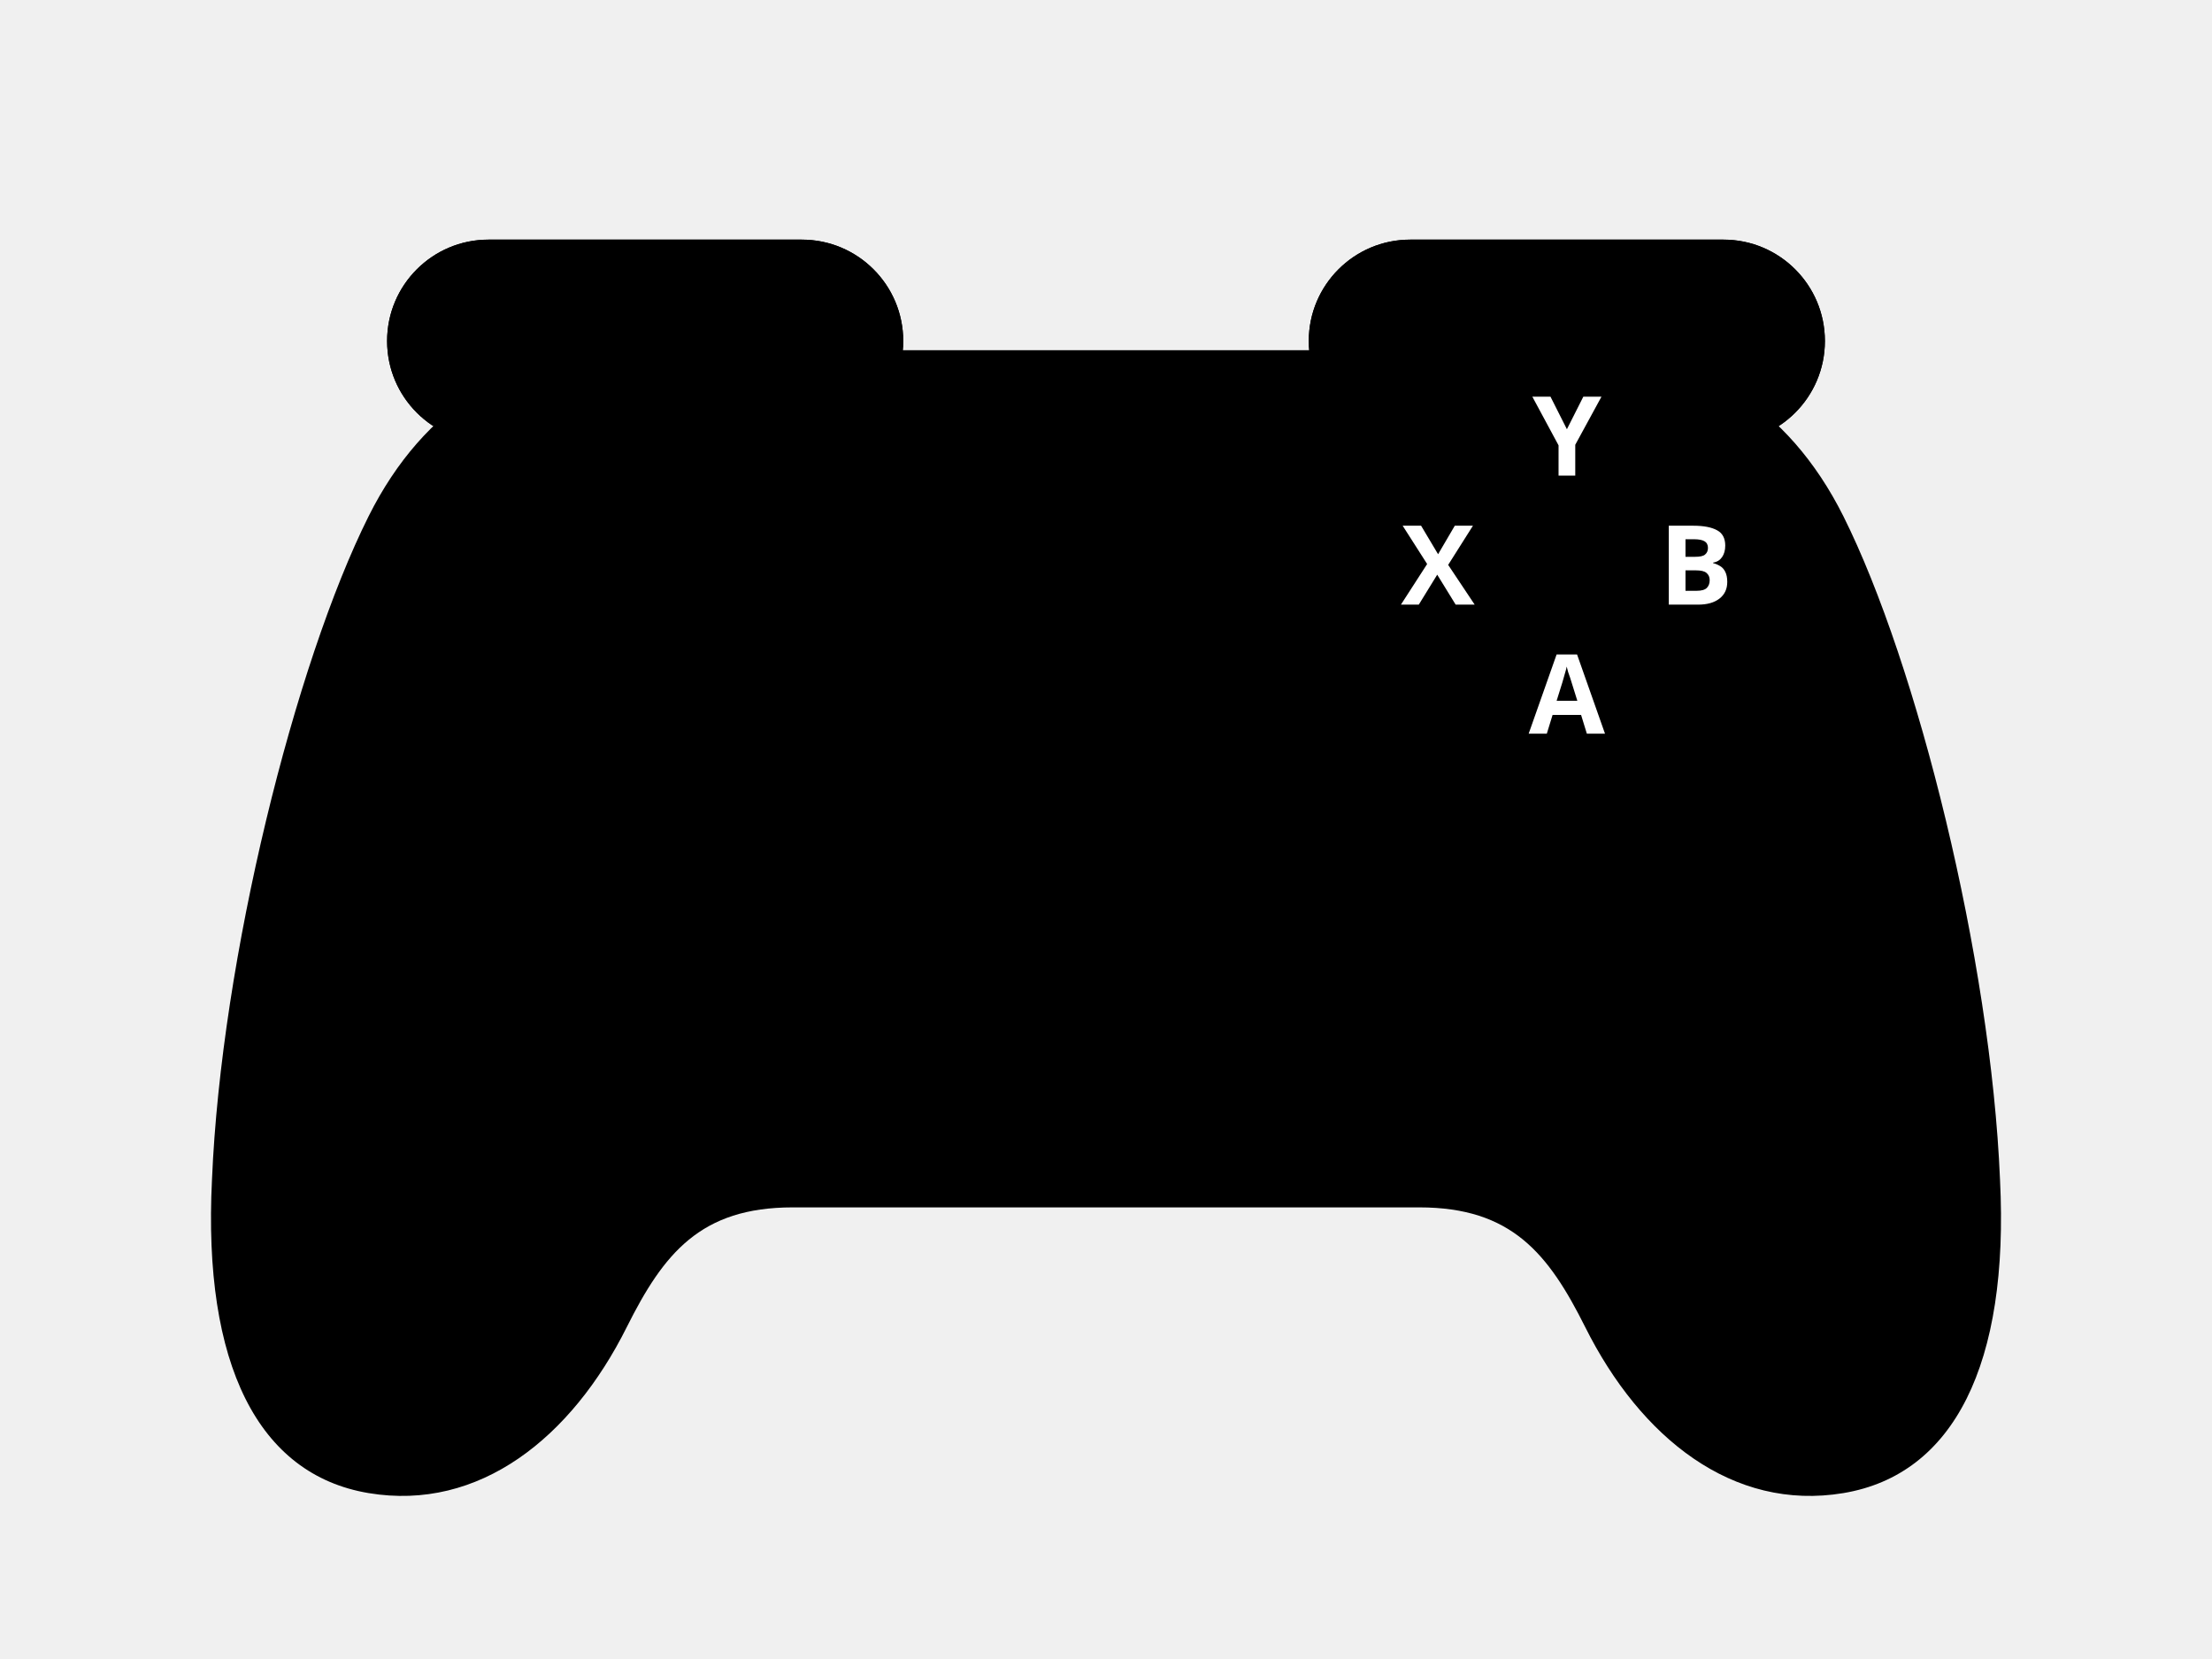
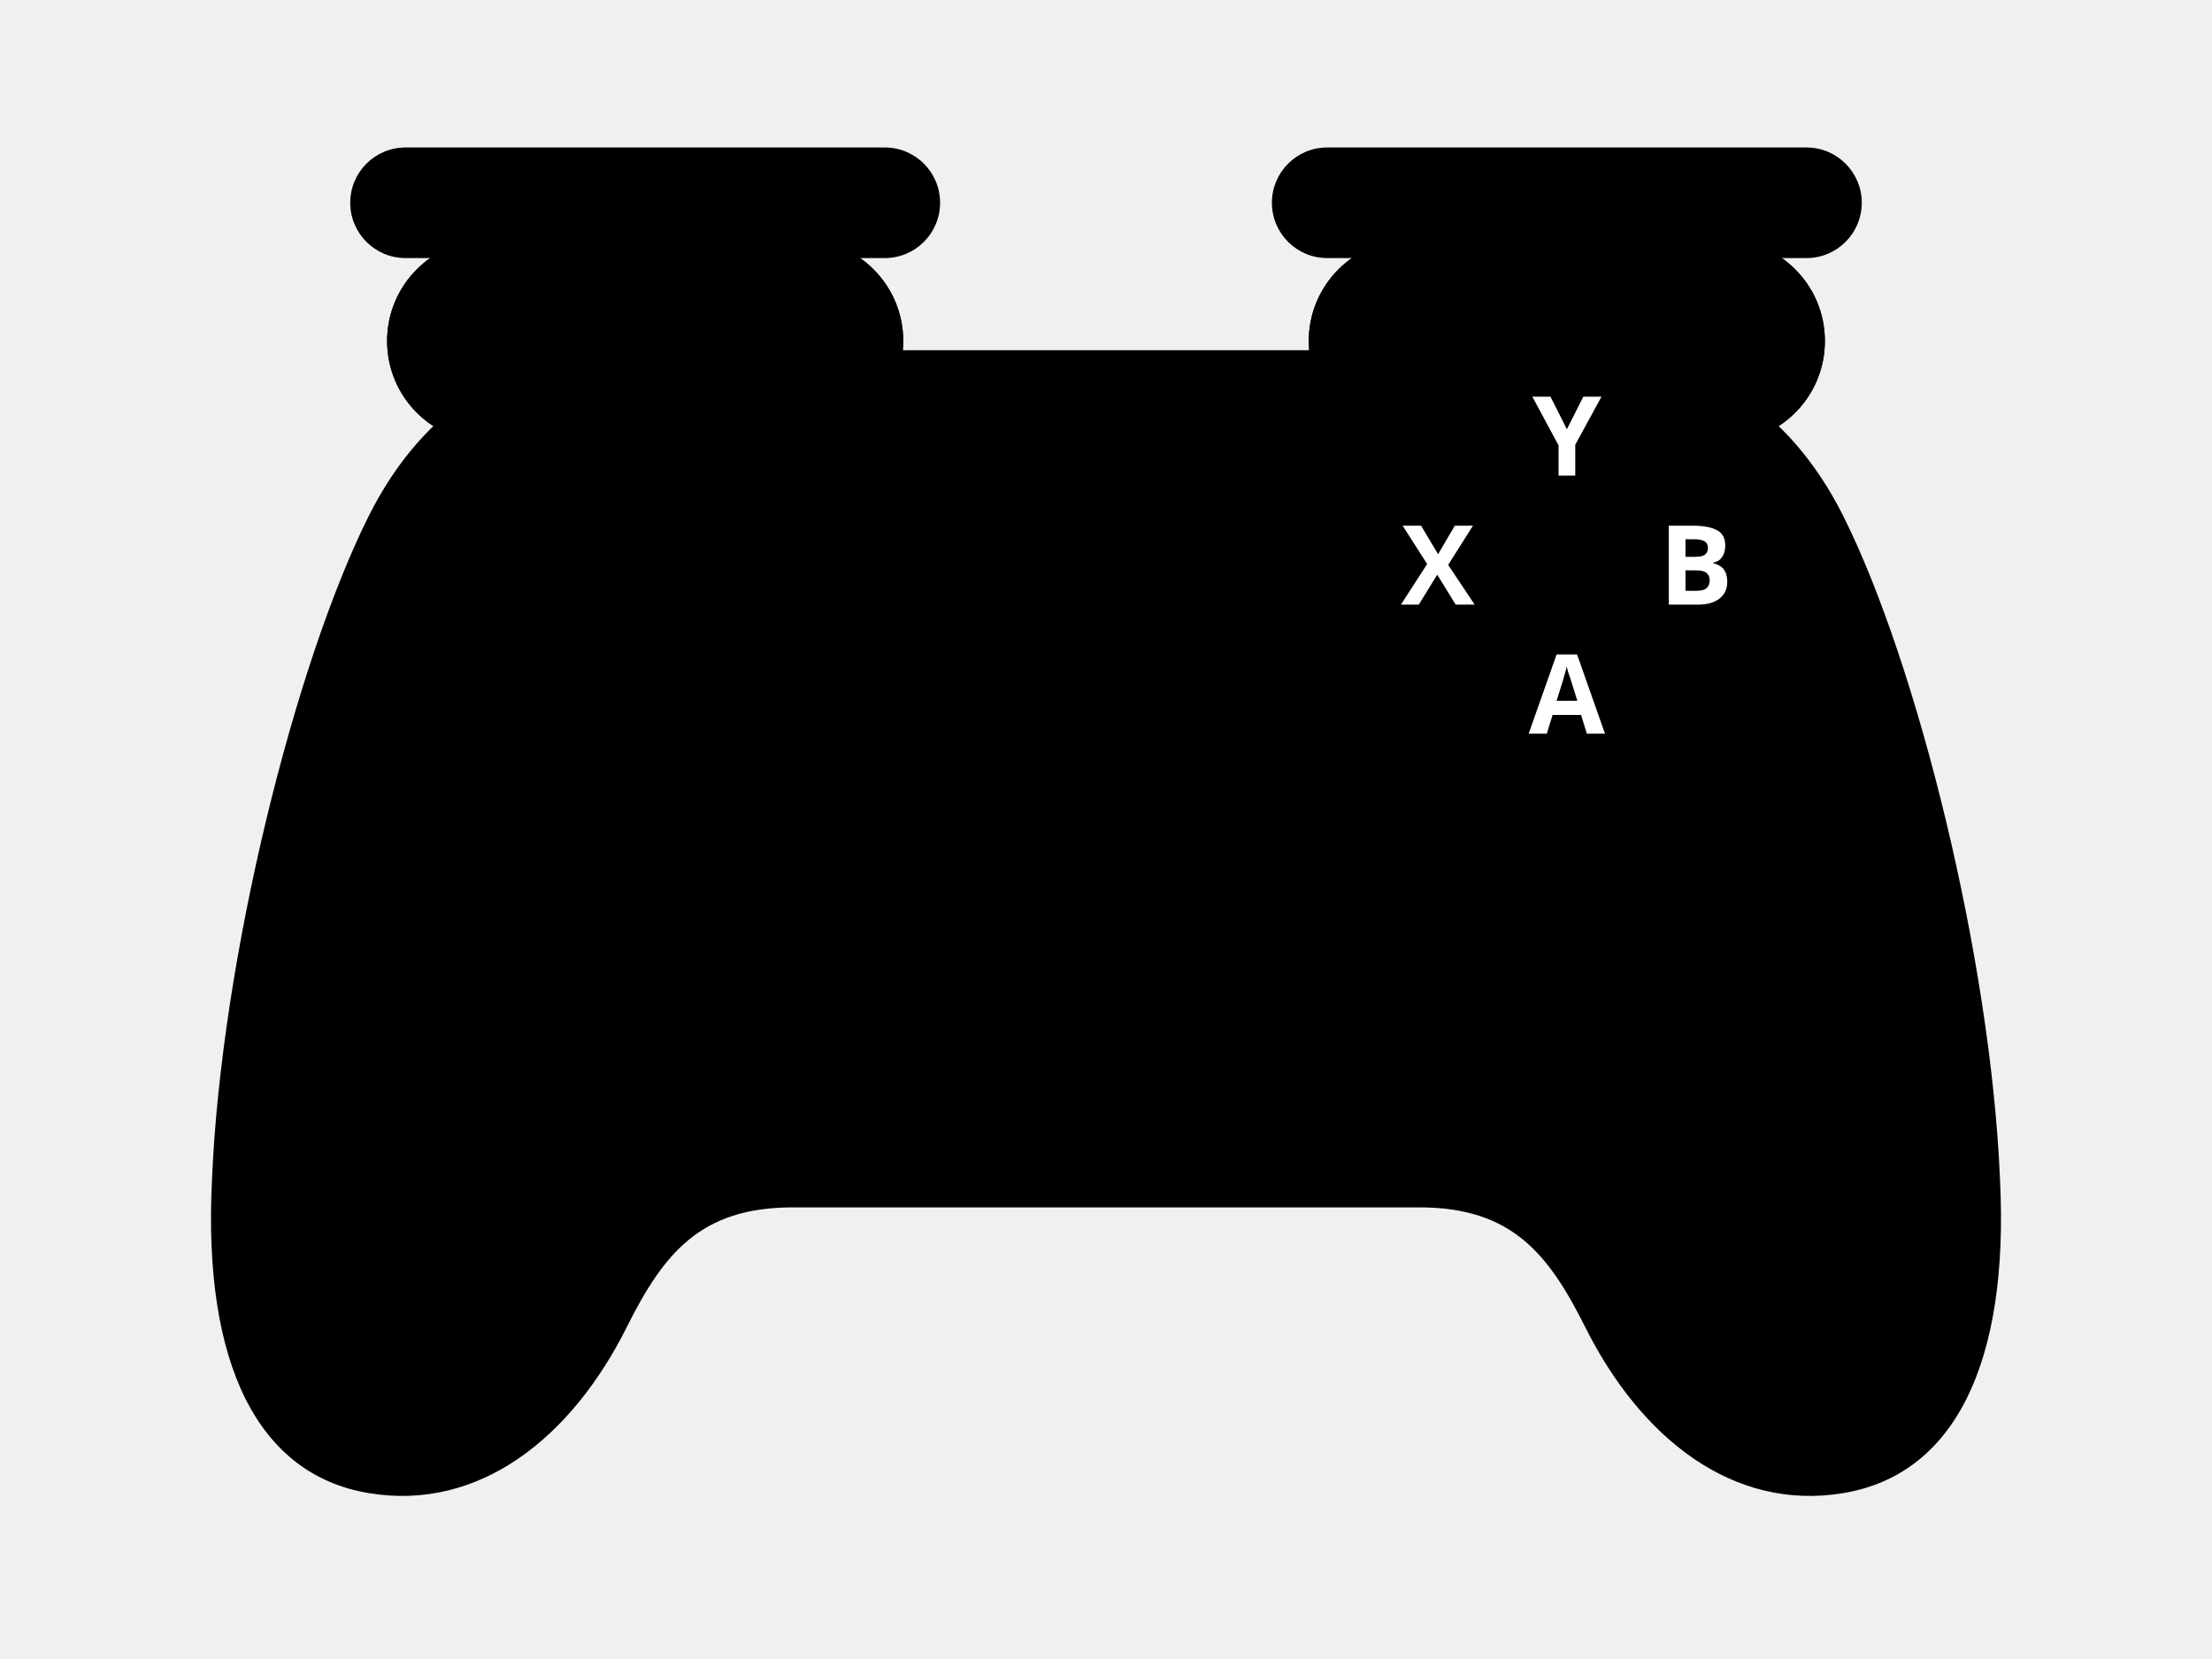
<svg xmlns="http://www.w3.org/2000/svg" viewBox="0 0 120 90" width="120" height="90">
+   <rect x="19" y="8" width="32" height="6" rx="3" fill="{{BODY}}" fill-opacity="{{BODY_OPACITY}}" stroke="{{COLOR}}" stroke-width="1.2" stroke-opacity="0.7" />
+   <rect x="69" y="8" width="32" height="6" rx="3" fill="{{BODY}}" fill-opacity="{{BODY_OPACITY}}" stroke="{{COLOR}}" stroke-width="1.2" stroke-opacity="0.7" />
+   <rect x="19" y="8" width="{{TRIG_L2}}" height="6" rx="3" fill="{{TRIG_COLOR}}" />
+   <rect x="69" y="8" width="{{TRIG_R2}}" height="6" rx="3" fill="{{TRIG_COLOR}}" />
  <rect x="21" y="13" width="28" height="11" rx="5.5" fill="{{BODY}}" fill-opacity="{{BODY_OPACITY}}" stroke="{{COLOR}}" stroke-width="1.5" stroke-opacity="0.85" />
  <rect x="71" y="13" width="28" height="11" rx="5.5" fill="{{BODY}}" fill-opacity="{{BODY_OPACITY}}" stroke="{{COLOR}}" stroke-width="1.5" stroke-opacity="0.85" />
  <rect x="21" y="13" width="28" height="11" rx="5.5" fill="{{BTN_L1}}" stroke="none" />
  <rect x="71" y="13" width="28" height="11" rx="5.5" fill="{{BTN_R1}}" stroke="none" />
  <path d="M34 19          C28 19 23 22 20 28          C16 36 12 52 11.5 64          C11 74 14 80 20 81          C26 82 31 78 34 72          C36 68 38 65.5 43 65.5          H77          C82 65.5 84 68 86 72          C89 78 94 82 100 81          C106 80 109 74 108.5 64          C108 52 104 36 100 28          C97 22 92 19 86 19 Z" fill="{{BODY}}" fill-opacity="{{BODY_OPACITY}}" stroke="{{COLOR}}" stroke-width="{{STROKE_BODY}}" stroke-linejoin="round" />
  <g fill="none" stroke="{{COLOR}}" stroke-width="1.5" stroke-linecap="round" stroke-linejoin="round">
    <circle cx="35" cy="33" r="9.5" />
    <circle cx="35" cy="33" r="4.6" stroke-width="1.2" stroke-opacity="0.8" fill="{{BTN_L3}}" />
    <path d="M32.5 44 h5 v6.5 h6.5 v5 h-6.5 v6.5 h-5 v-6.5 h-6.5 v-5 h6.5 z" fill="{{BODY}}" fill-opacity="{{BODY_OPACITY}}" />
    <rect x="32.5" y="44" width="5" height="6.5" fill="{{BTN_UP}}" />
    <rect x="32.5" y="55.5" width="5" height="6.5" fill="{{BTN_DOWN}}" />
    <rect x="26" y="50.5" width="6.5" height="5" fill="{{BTN_LEFT}}" />
    <rect x="37.5" y="50.5" width="6.5" height="5" fill="{{BTN_RIGHT}}" />
    <circle cx="85" cy="52" r="9.5" />
    <circle cx="85" cy="52" r="4.6" stroke-width="1.2" stroke-opacity="0.8" fill="{{BTN_R3}}" />
    <circle cx="{{STICK_LX}}" cy="{{STICK_LY}}" r="2.5" fill="{{STICK_COLOR}}" />
    <circle cx="{{STICK_RX}}" cy="{{STICK_RY}}" r="2.5" fill="{{STICK_COLOR}}" />
    <circle cx="60" cy="27" r="4.6" />
    <path d="M57.8 24.8 l4.4 4.4 M62.2 24.8 l-4.4 4.4" stroke-width="1.3" />
    <circle cx="52" cy="37.5" r="2.2" stroke-width="1.2" />
    <circle cx="68" cy="37.5" r="2.2" stroke-width="1.2" />
    <circle cx="60" cy="40" r="2.2" stroke-width="1.2" />
  </g>
  <g font-family="sans-serif" font-size="6" font-weight="bold" text-anchor="middle">
    <circle cx="85" cy="23.5" r="5" fill="{{BTN_Y}}" />
    <text x="85" y="25.8" fill="#ffffff">Y</text>
    <circle cx="78" cy="30.5" r="5" fill="{{BTN_X}}" />
    <text x="78" y="32.8" fill="#ffffff">X</text>
    <circle cx="92" cy="30.5" r="5" fill="{{BTN_B}}" />
    <text x="92" y="32.8" fill="#ffffff">B</text>
    <circle cx="85" cy="37.5" r="5" fill="{{BTN_A}}" />
    <text x="85" y="39.8" fill="#ffffff">A</text>
  </g>
</svg>
